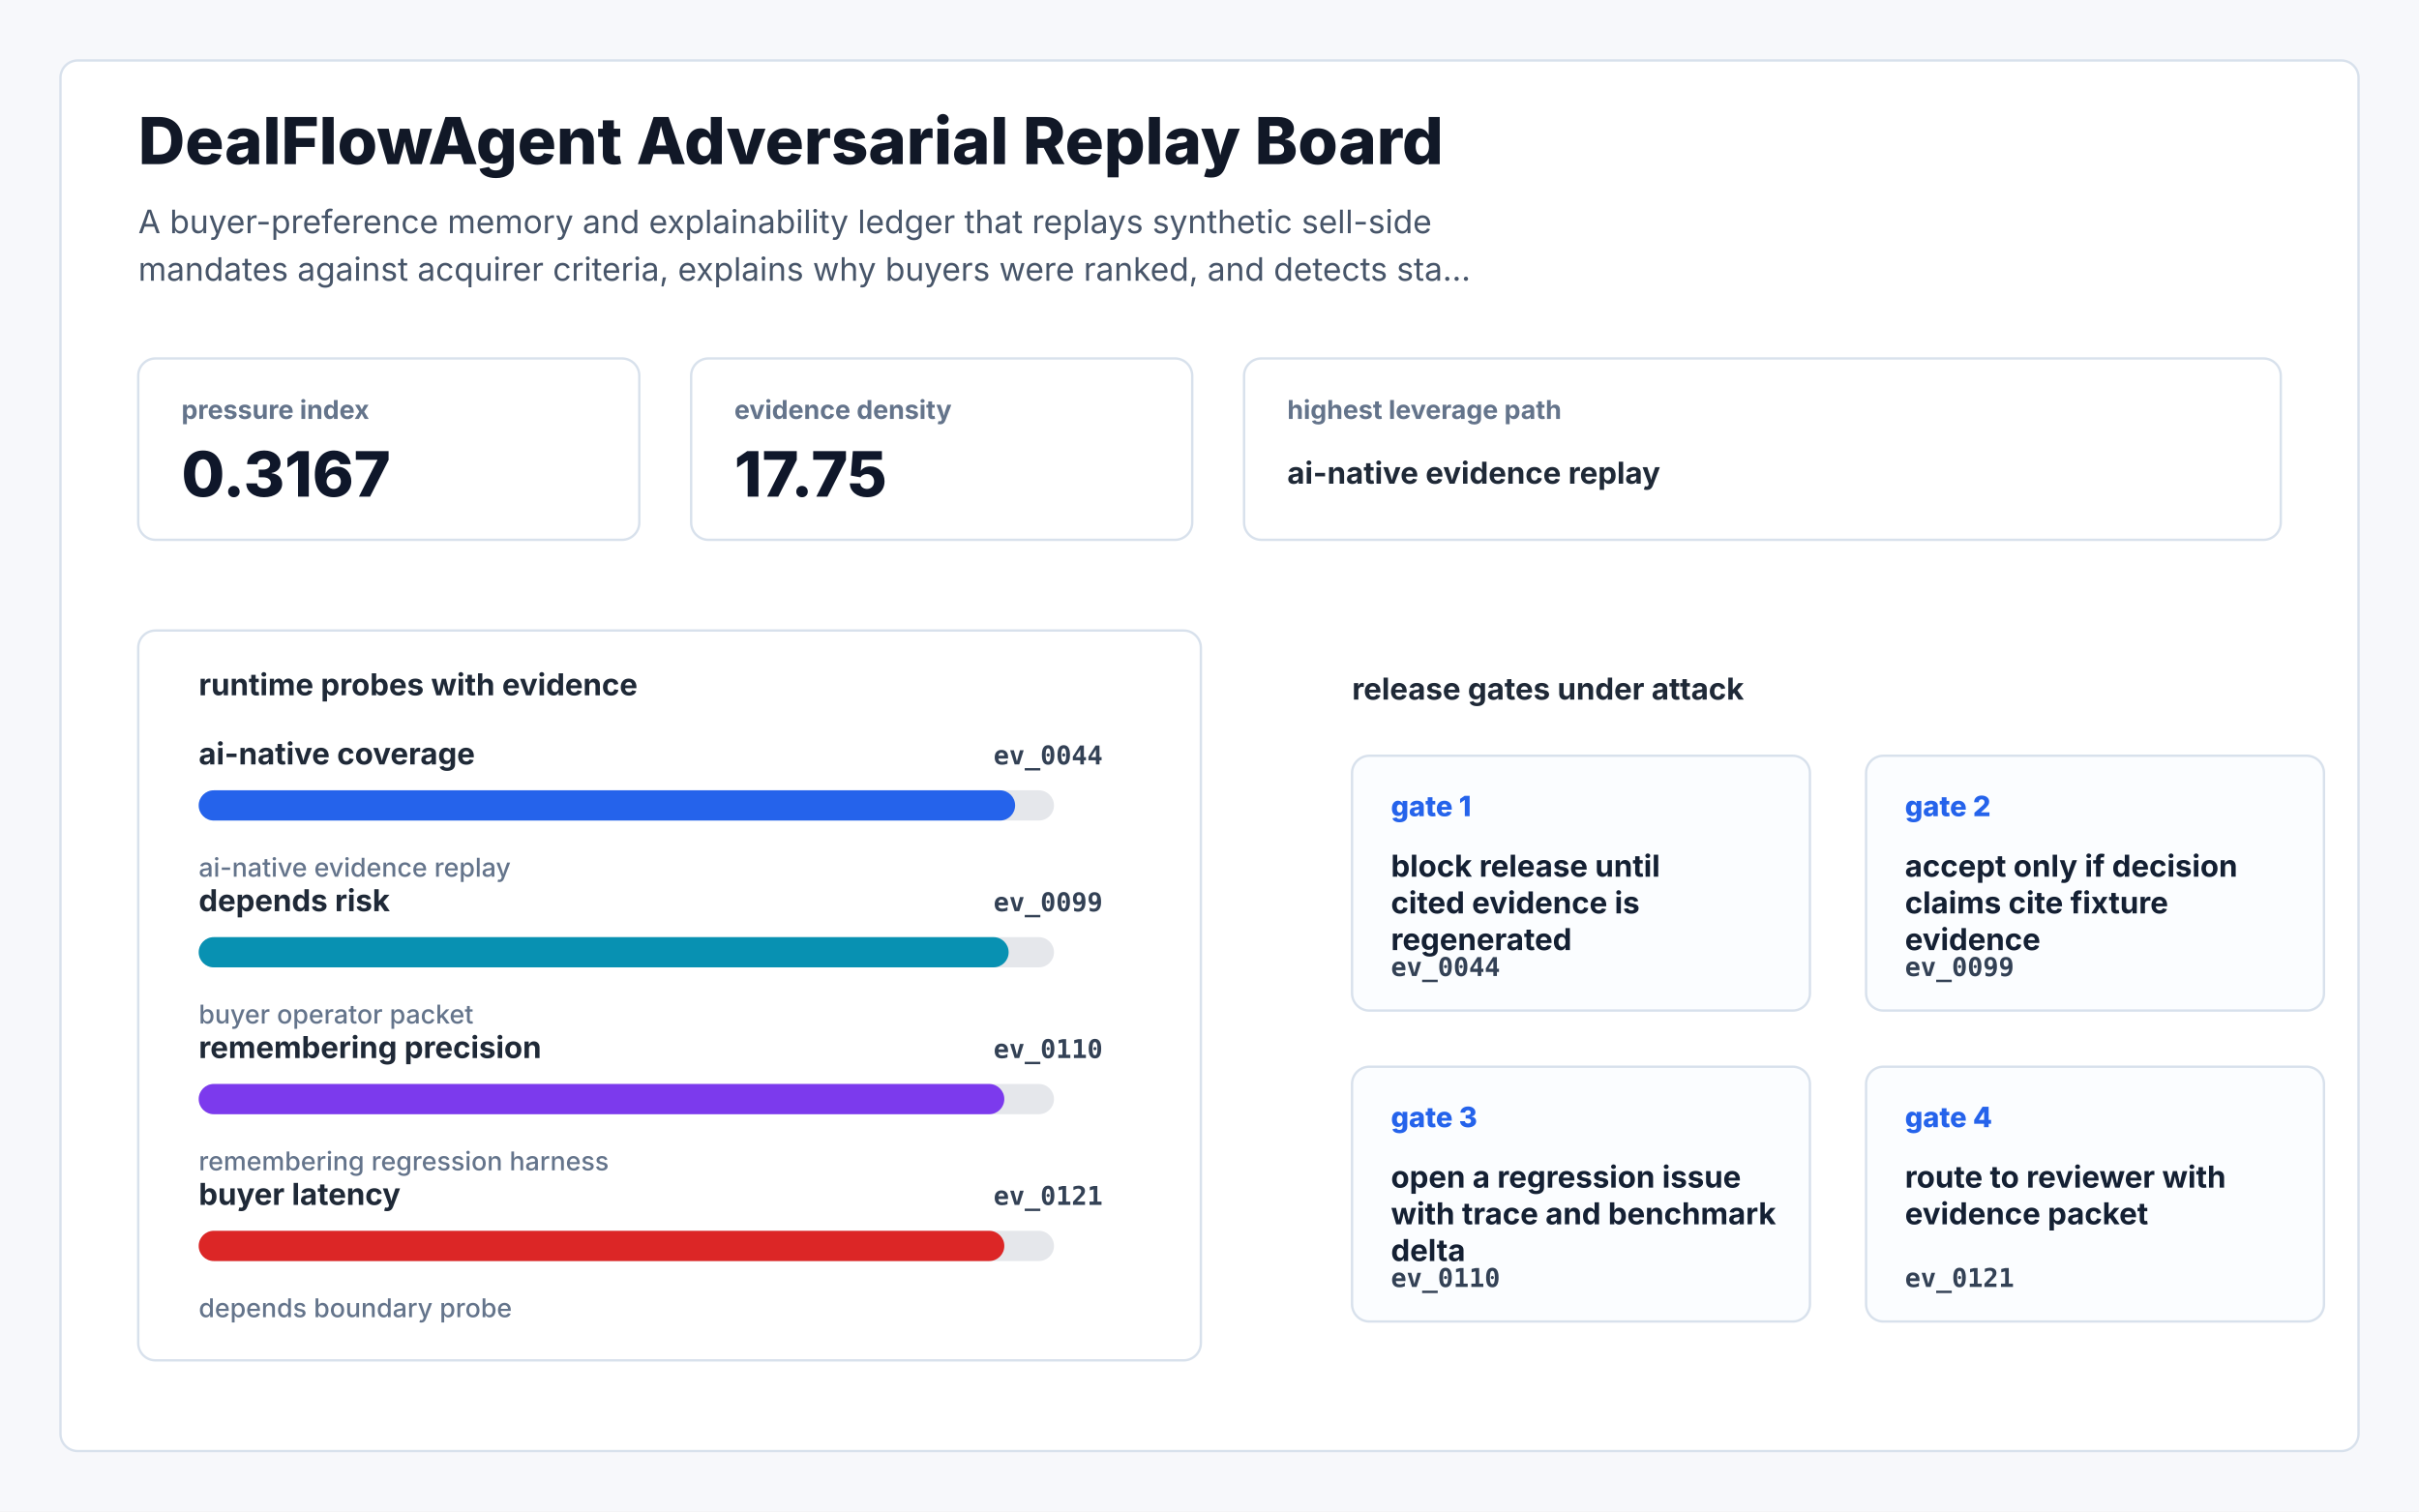
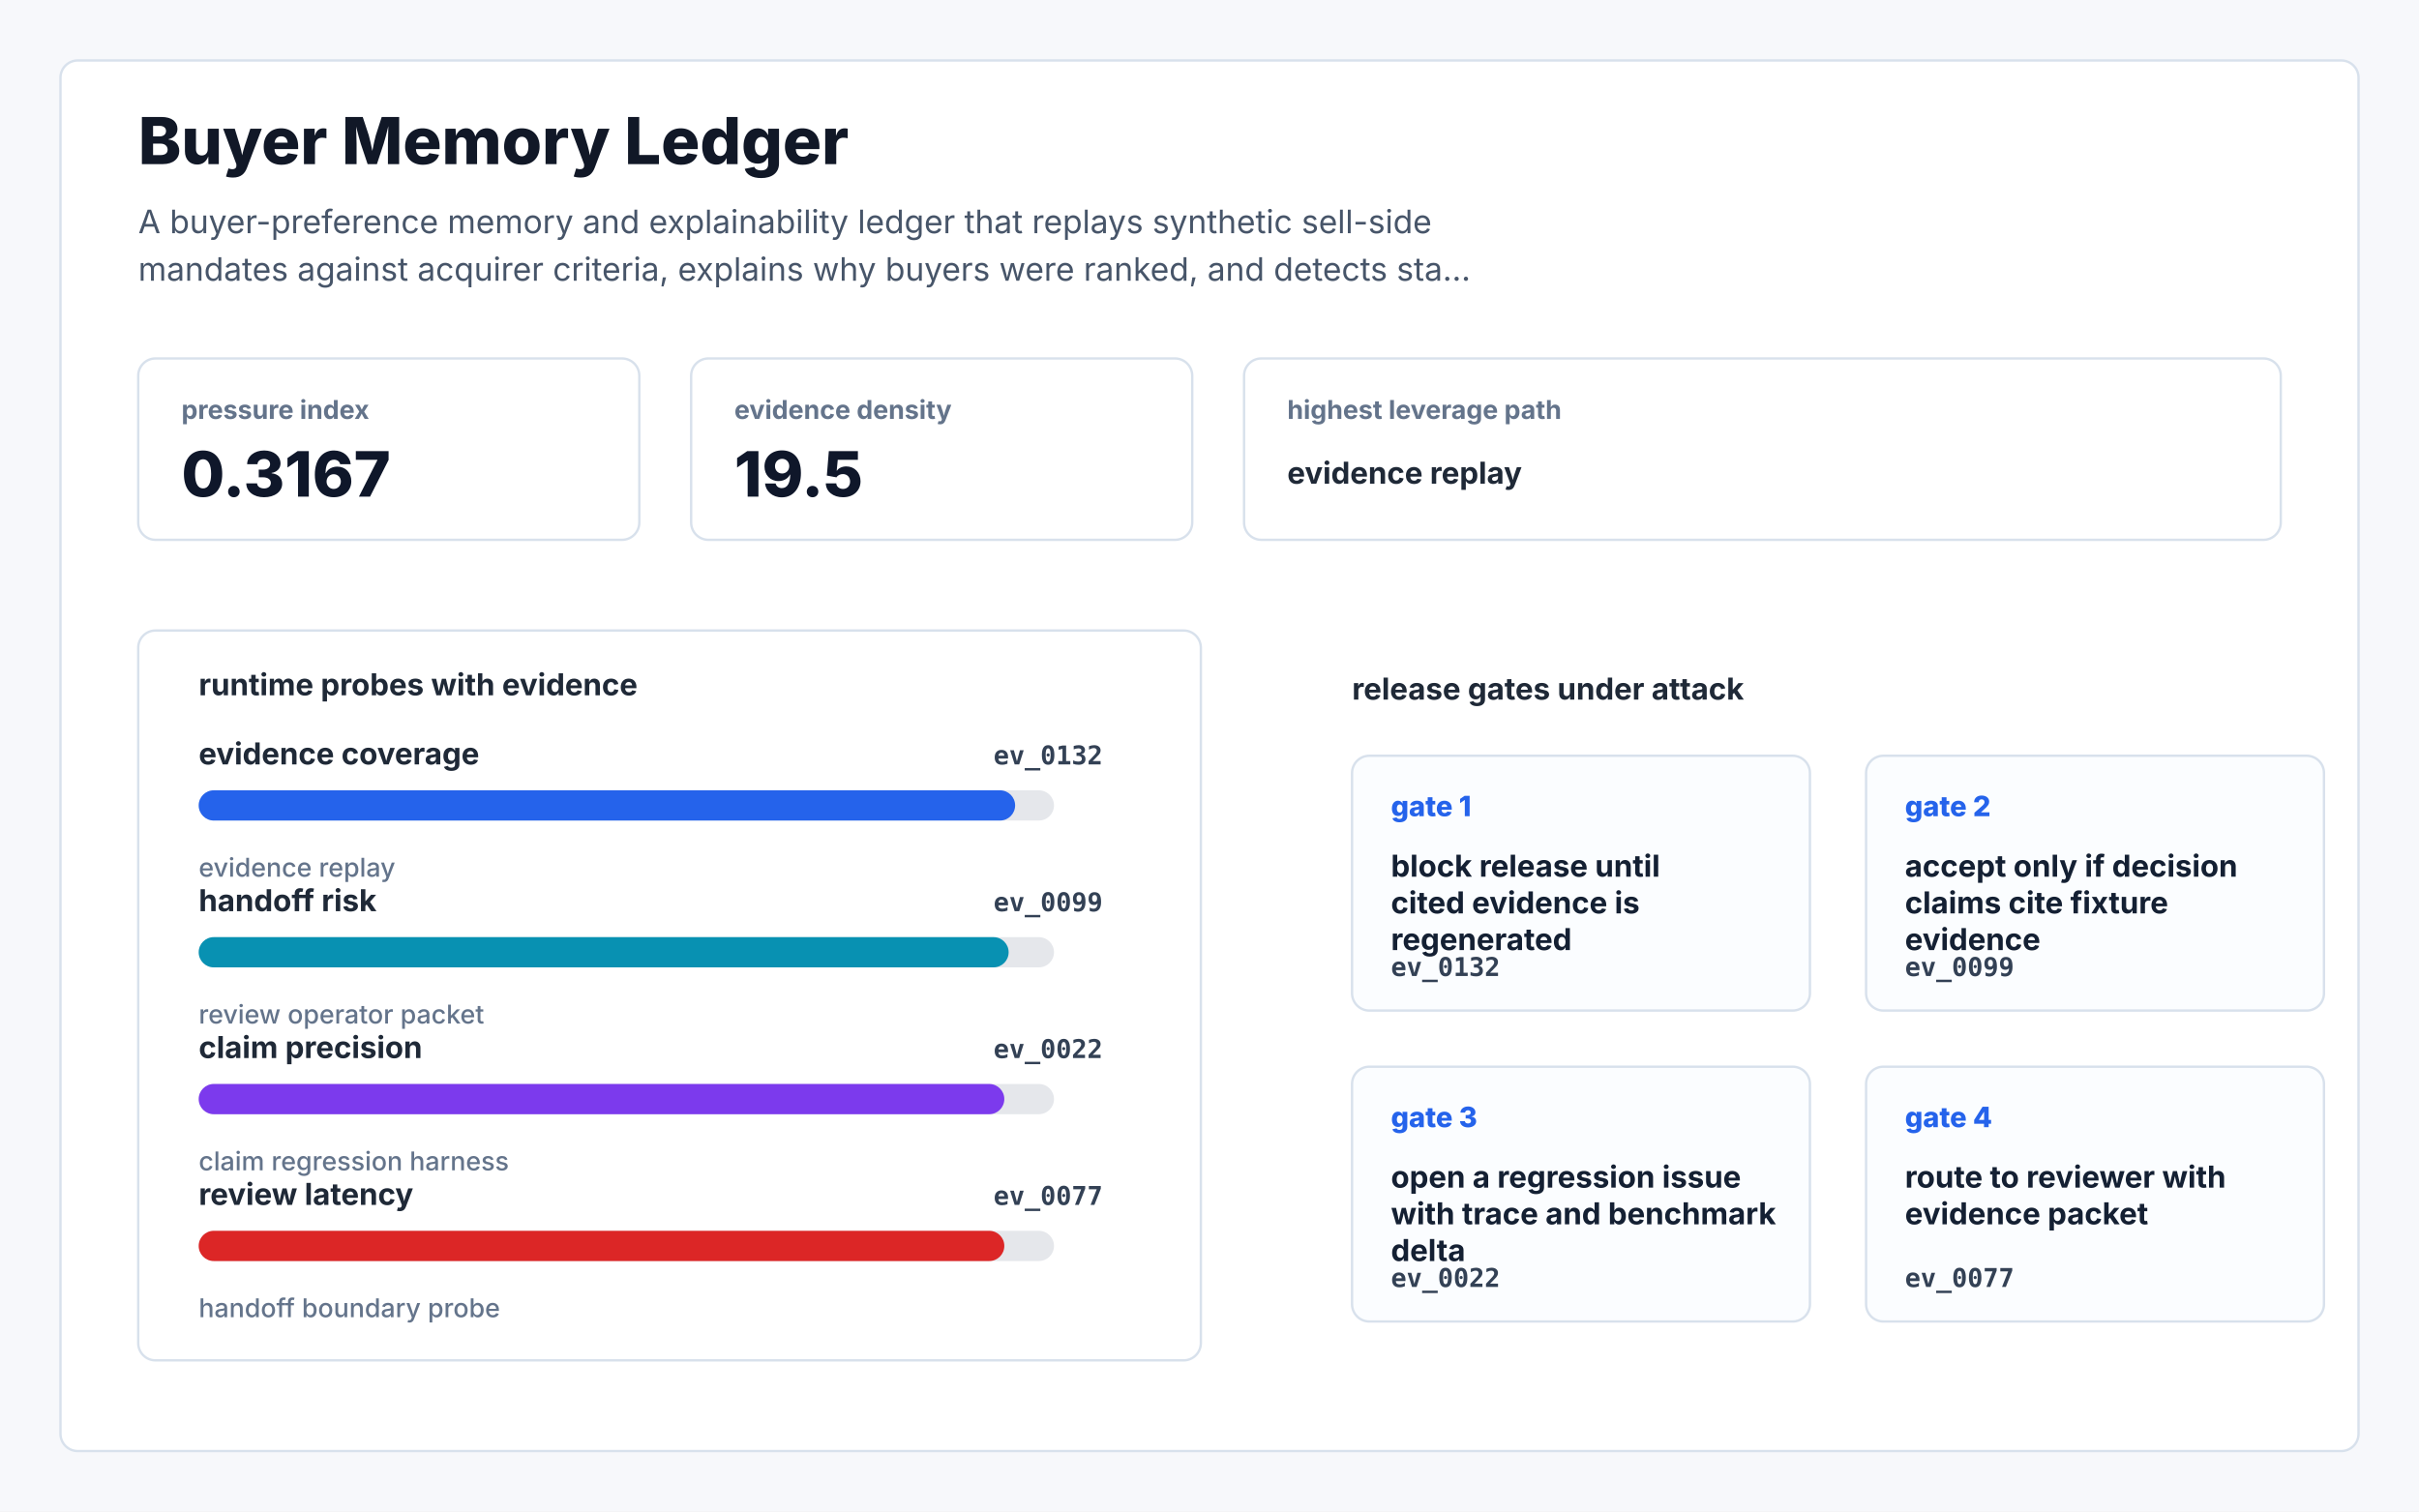
- <svg xmlns="http://www.w3.org/2000/svg" width="1120" height="700" viewBox="0 0 1120 700" role="img" aria-label="DealFlowAgent visual evidence dashboard">
+ <svg xmlns="http://www.w3.org/2000/svg" width="1120" height="700" viewBox="0 0 1120 700" role="img" aria-label="Buyer Memory Ledger visual evidence dashboard">
  <defs>
    <style>
      .bg { fill:#f7f8fb; }
      .panel { fill:#ffffff; stroke:#d8e1ec; stroke-width:1.1; }
      .card { fill:#ffffff; stroke:#d8e1ec; stroke-width:1.1; }
      .actioncard { fill:#fbfdff; stroke:#d8e1ec; stroke-width:1.1; }
      .title { font:760 30px -apple-system,BlinkMacSystemFont,"Segoe UI",sans-serif; fill:#111827; }
      .sub { font:420 15px -apple-system,BlinkMacSystemFont,"Segoe UI",sans-serif; fill:#475569; }
      .label { font:700 14px -apple-system,BlinkMacSystemFont,"Segoe UI",sans-serif; fill:#1f2937; }
      .caption { font:500 12px -apple-system,BlinkMacSystemFont,"Segoe UI",sans-serif; fill:#64748b; }
      .small { font:650 12px -apple-system,BlinkMacSystemFont,"Segoe UI",sans-serif; fill:#64748b; }
      .metric { font:780 29px -apple-system,BlinkMacSystemFont,"Segoe UI",sans-serif; fill:#0f172a; }
      .rank { font:760 13px -apple-system,BlinkMacSystemFont,"Segoe UI",sans-serif; fill:#2563eb; }
      .cardtext { font:650 14px -apple-system,BlinkMacSystemFont,"Segoe UI",sans-serif; fill:#142033; }
      .mono { font:700 12px ui-monospace,SFMono-Regular,Menlo,monospace; fill:#334155; }
    </style>
  </defs>
  <rect class="bg" width="1120" height="700" />
  <rect class="panel" x="28" y="28" width="1064" height="644" rx="8" />
-   <text class="title" x="64" y="76">DealFlowAgent Adversarial Replay Board</text>
+   <text class="title" x="64" y="76">Buyer Memory Ledger</text>
  <text class="sub" x="64" y="108">
    <tspan x="64" dy="0">A buyer-preference memory and explainability ledger that replays synthetic sell-side</tspan>
    <tspan x="64" dy="22">mandates against acquirer criteria, explains why buyers were ranked, and detects sta...</tspan>
  </text>
  <rect class="card" x="64" y="166" width="232" height="84" rx="8" />
  <text class="small" x="84" y="194">pressure index</text>
  <text class="metric" x="84" y="230">0.3167</text>
  <rect class="card" x="320" y="166" width="232" height="84" rx="8" />
  <text class="small" x="340" y="194">evidence density</text>
-   <text class="metric" x="340" y="230">17.75</text>
+   <text class="metric" x="340" y="230">19.5</text>
  <rect class="card" x="576" y="166" width="480" height="84" rx="8" />
  <text class="small" x="596" y="194">highest leverage path</text>
  <text class="label" x="596" y="224">
-     <tspan x="596" dy="0">ai-native evidence replay</tspan>
+     <tspan x="596" dy="0">evidence replay</tspan>
  </text>
  <rect class="card" x="64" y="292" width="492" height="338" rx="8" />
  <text class="label" x="92" y="322">runtime probes with evidence</text>
-   <text x="92" y="354" class="label">ai-native coverage</text>
-   <text x="460" y="354" class="mono">ev_0044</text>
+   <text x="92" y="354" class="label">evidence coverage</text>
+   <text x="460" y="354" class="mono">ev_0132</text>
  <rect x="92" y="366" width="396" height="14" rx="7" fill="#e5e7eb" />
  <rect x="92" y="366" width="378" height="14" rx="7" fill="#2563eb" />
-   <text x="92" y="406" class="caption">ai-native evidence replay</text>
-   <text x="92" y="422" class="label">depends risk</text>
+   <text x="92" y="406" class="caption">evidence replay</text>
+   <text x="92" y="422" class="label">handoff risk</text>
  <text x="460" y="422" class="mono">ev_0099</text>
  <rect x="92" y="434" width="396" height="14" rx="7" fill="#e5e7eb" />
  <rect x="92" y="434" width="375" height="14" rx="7" fill="#0891b2" />
-   <text x="92" y="474" class="caption">buyer operator packet</text>
-   <text x="92" y="490" class="label">remembering precision</text>
-   <text x="460" y="490" class="mono">ev_0110</text>
+   <text x="92" y="474" class="caption">review operator packet</text>
+   <text x="92" y="490" class="label">claim precision</text>
+   <text x="460" y="490" class="mono">ev_0022</text>
  <rect x="92" y="502" width="396" height="14" rx="7" fill="#e5e7eb" />
  <rect x="92" y="502" width="373" height="14" rx="7" fill="#7c3aed" />
-   <text x="92" y="542" class="caption">remembering regression harness</text>
-   <text x="92" y="558" class="label">buyer latency</text>
-   <text x="460" y="558" class="mono">ev_0121</text>
+   <text x="92" y="542" class="caption">claim regression harness</text>
+   <text x="92" y="558" class="label">review latency</text>
+   <text x="460" y="558" class="mono">ev_0077</text>
  <rect x="92" y="570" width="396" height="14" rx="7" fill="#e5e7eb" />
  <rect x="92" y="570" width="373" height="14" rx="7" fill="#dc2626" />
-   <text x="92" y="610" class="caption">depends boundary probe</text>
+   <text x="92" y="610" class="caption">handoff boundary probe</text>
  <text class="label" x="626" y="324">release gates under attack</text>
  <rect class="actioncard" x="626" y="350" width="212" height="118" rx="8" />
  <text class="rank" x="644" y="378">gate 1</text>
  <text class="cardtext" x="644" y="406">
    <tspan x="644" dy="0">block release until</tspan>
    <tspan x="644" dy="17">cited evidence is</tspan>
    <tspan x="644" dy="17">regenerated</tspan>
  </text>
-   <text class="mono" x="644" y="452">ev_0044</text>
+   <text class="mono" x="644" y="452">ev_0132</text>
  <rect class="actioncard" x="864" y="350" width="212" height="118" rx="8" />
  <text class="rank" x="882" y="378">gate 2</text>
  <text class="cardtext" x="882" y="406">
    <tspan x="882" dy="0">accept only if decision</tspan>
    <tspan x="882" dy="17">claims cite fixture</tspan>
    <tspan x="882" dy="17">evidence</tspan>
  </text>
  <text class="mono" x="882" y="452">ev_0099</text>
  <rect class="actioncard" x="626" y="494" width="212" height="118" rx="8" />
  <text class="rank" x="644" y="522">gate 3</text>
  <text class="cardtext" x="644" y="550">
    <tspan x="644" dy="0">open a regression issue</tspan>
    <tspan x="644" dy="17">with trace and benchmark</tspan>
    <tspan x="644" dy="17">delta</tspan>
  </text>
-   <text class="mono" x="644" y="596">ev_0110</text>
+   <text class="mono" x="644" y="596">ev_0022</text>
  <rect class="actioncard" x="864" y="494" width="212" height="118" rx="8" />
  <text class="rank" x="882" y="522">gate 4</text>
  <text class="cardtext" x="882" y="550">
    <tspan x="882" dy="0">route to reviewer with</tspan>
    <tspan x="882" dy="17">evidence packet</tspan>
  </text>
-   <text class="mono" x="882" y="596">ev_0121</text>
+   <text class="mono" x="882" y="596">ev_0077</text>
</svg>
